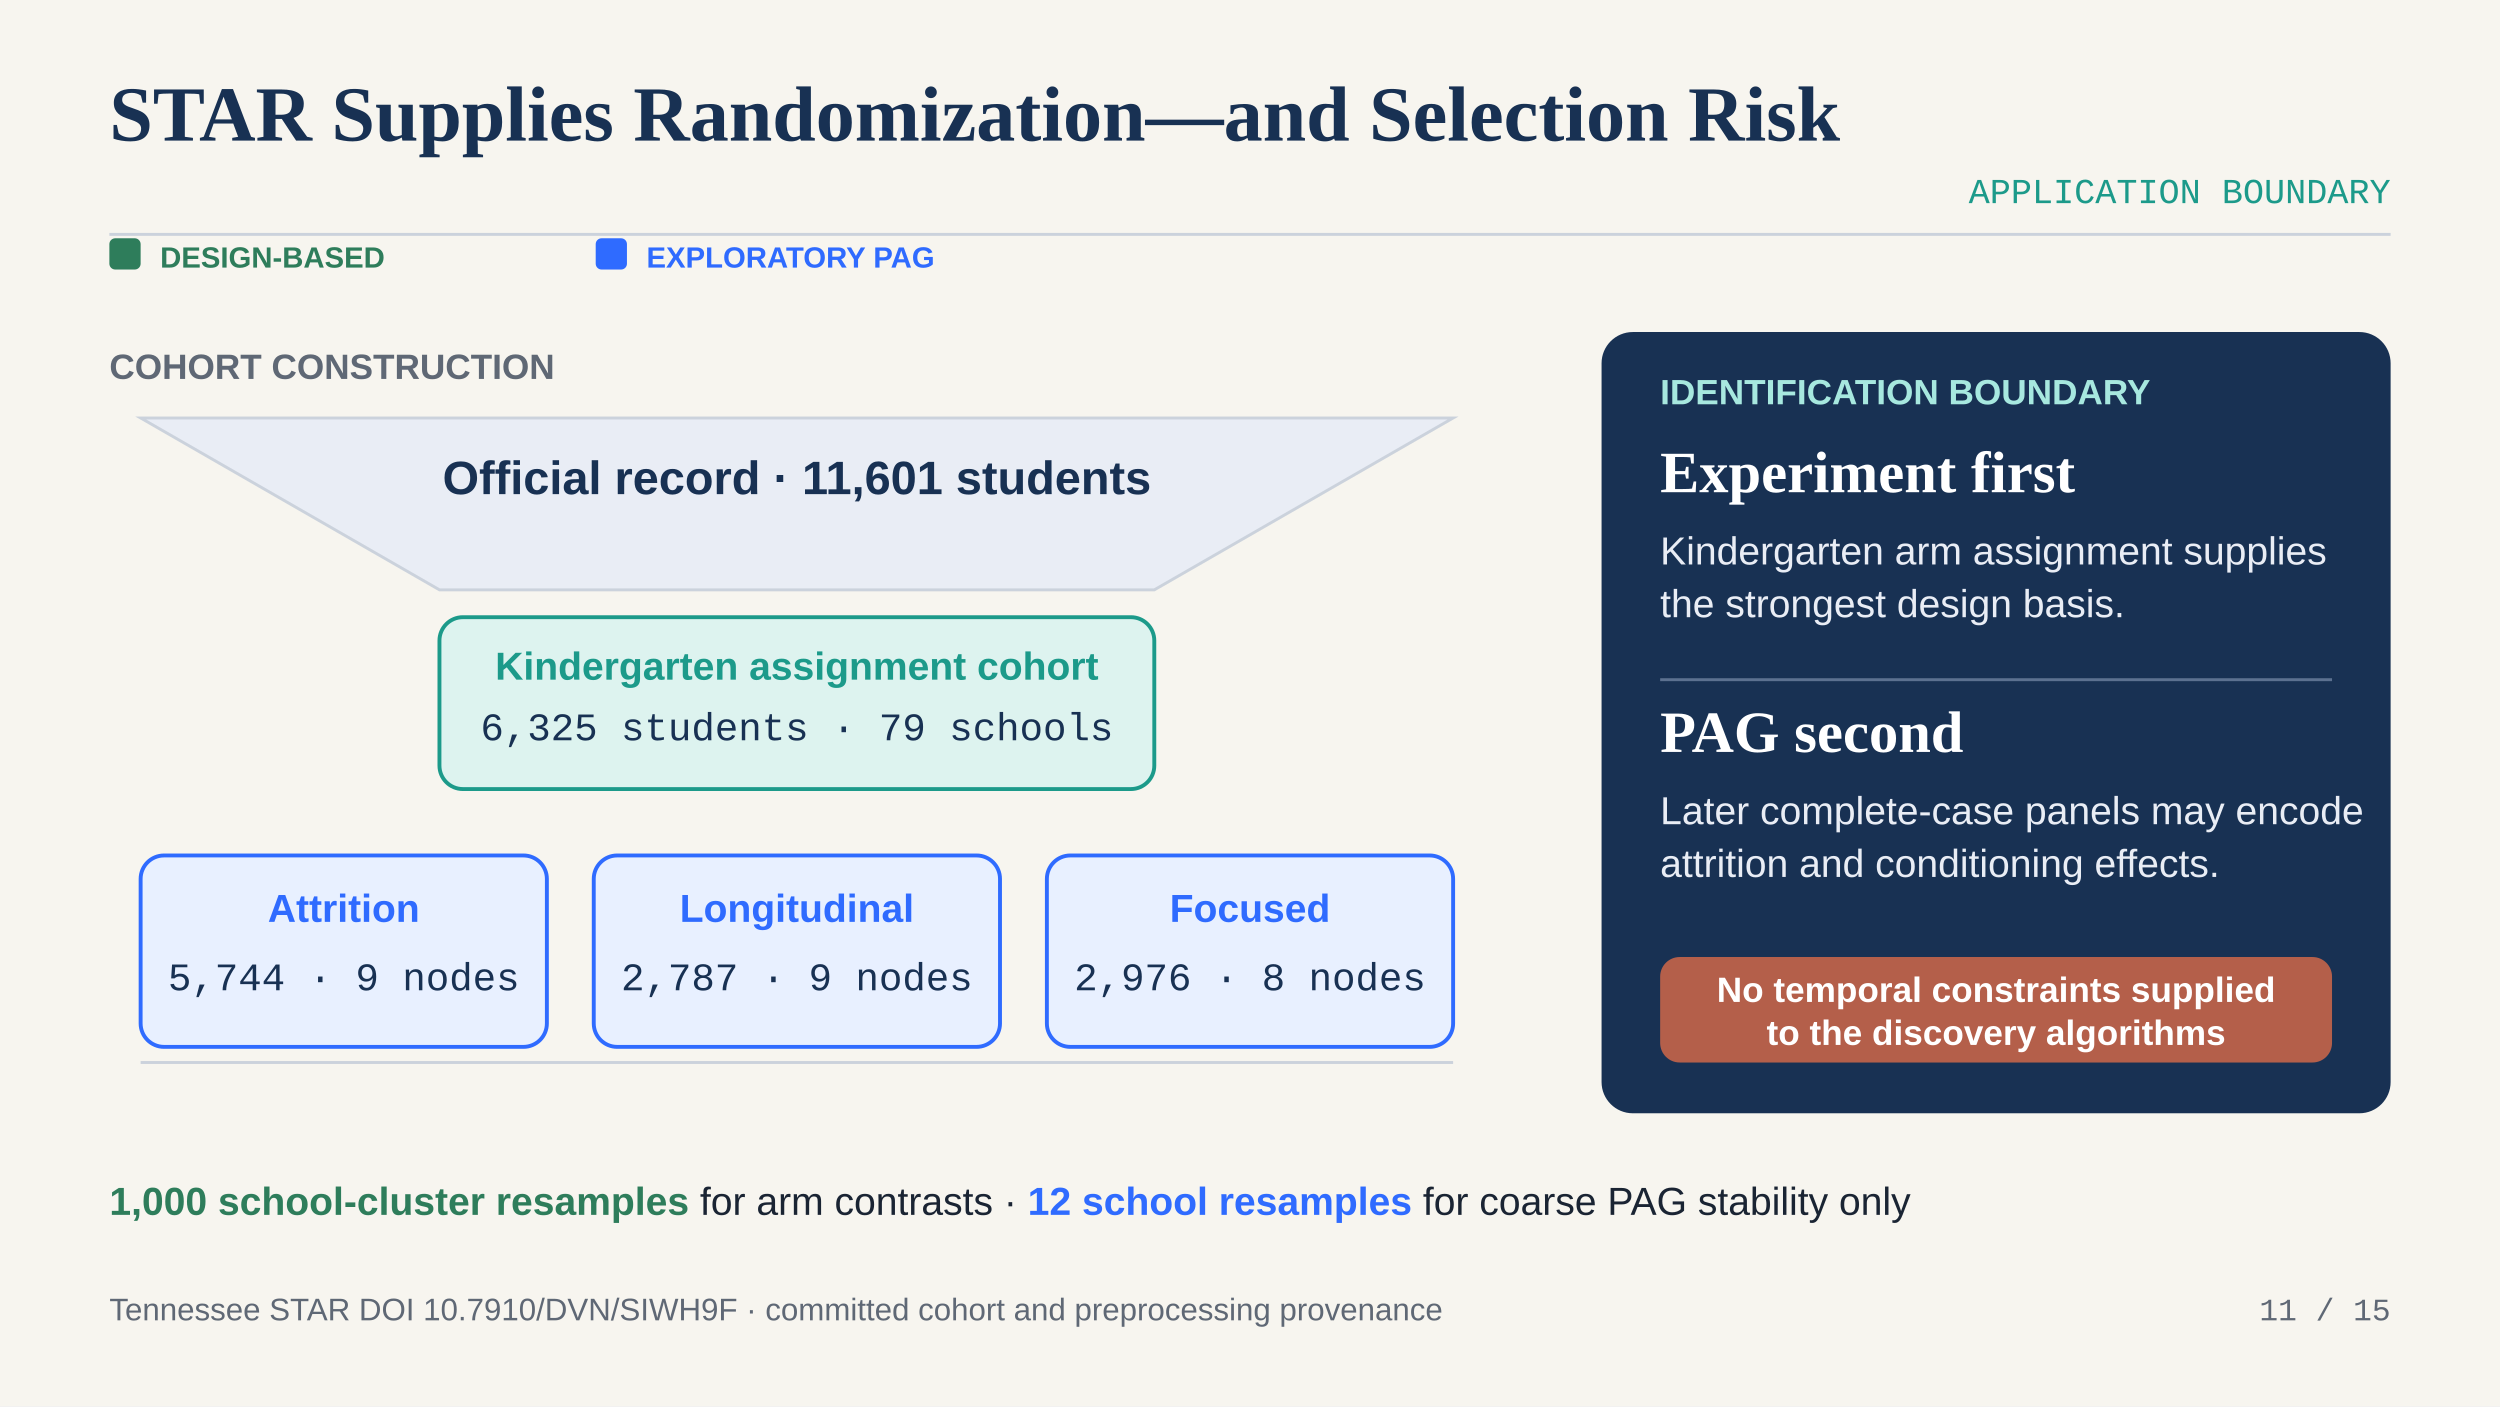
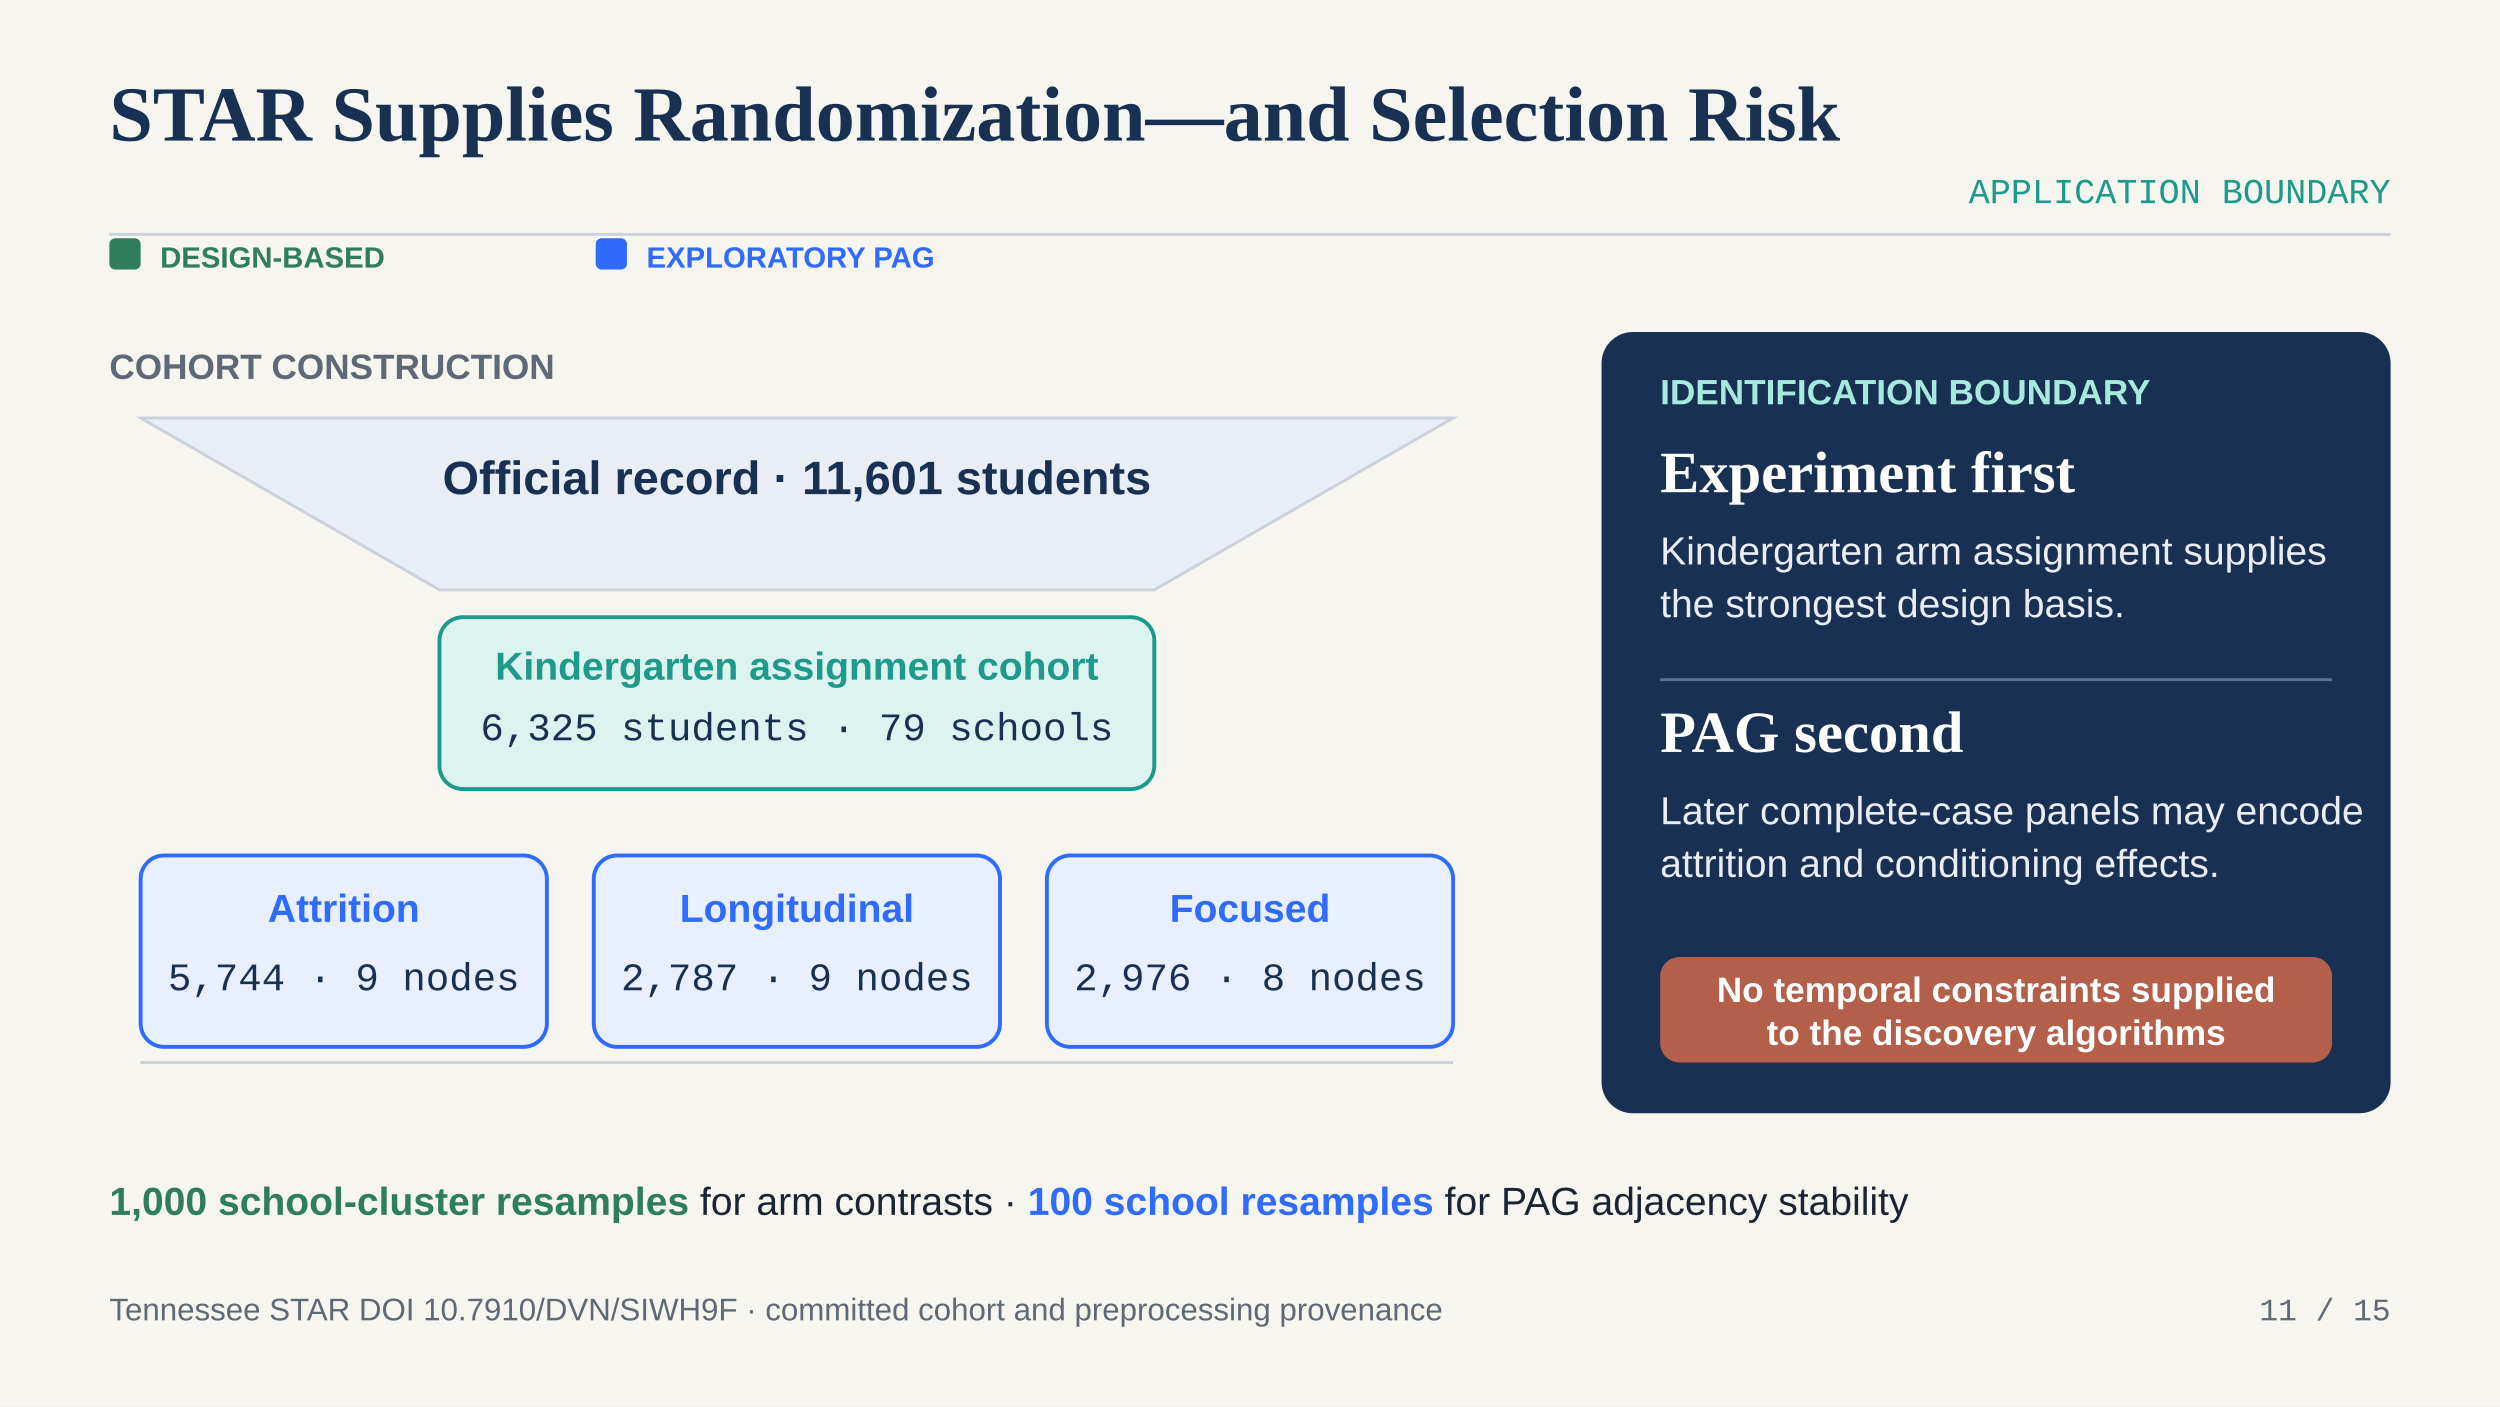
<svg xmlns="http://www.w3.org/2000/svg" viewBox="0 0 1280 720" width="1280" height="720" data-pptx-page-role="content">
  <rect id="page-background-11" data-pptx-role="background" x="0" y="0" width="1280" height="720" fill="#F7F5EF" />
  <g id="header-11" data-pptx-bounds="56 34 1168 88">
    <text x="56" y="72" font-family="Georgia, Times New Roman, serif" font-size="40" font-weight="700" fill="#183153">STAR Supplies Randomization—and Selection Risk</text>
    <text x="1224" y="104" text-anchor="end" font-family="Consolas, Courier New, monospace" font-size="18" fill="#1C9A8A">APPLICATION BOUNDARY</text>
    <line x1="56" y1="120" x2="1224" y2="120" stroke="#CBD2DC" stroke-width="1.5" />
  </g>
  <g id="evidence-legend-11" data-pptx-bounds="56 122 1168 34">
    <rect x="56" y="122" width="16" height="16" rx="3" fill="#2E7D5B" />
    <text x="82" y="137" data-pptx-frame="82 119 190 24" font-family="Arial, Helvetica, sans-serif" font-size="15" font-weight="700" fill="#2E7D5B">DESIGN-BASED</text>
    <rect x="305" y="122" width="16" height="16" rx="3" fill="#2F6BFF" />
    <text x="331" y="137" data-pptx-frame="331 119 210 24" font-family="Arial, Helvetica, sans-serif" font-size="15" font-weight="700" fill="#2F6BFF">EXPLORATORY PAG</text>
  </g>
  <g id="cohort-funnel-11" data-pptx-bounds="56 170 720 400">
    <text x="56" y="194" font-family="Arial, Helvetica, sans-serif" font-size="18" font-weight="700" fill="#5F6875">COHORT CONSTRUCTION</text>
    <g id="chartArea">
      <line x1="72" y1="544" x2="744" y2="544" stroke="#CBD2DC" stroke-width="1.5" />
      <polygon points="72,214 744,214 591,302 225,302" fill="#E9EDF5" stroke="#CBD2DC" stroke-width="1.5" />
      <rect x="225" y="316" width="366" height="88" rx="12" fill="#DDF3EF" stroke="#1C9A8A" stroke-width="2" />
      <rect x="72" y="438" width="208" height="98" rx="12" fill="#E8F0FF" stroke="#2F6BFF" stroke-width="2" />
      <rect x="304" y="438" width="208" height="98" rx="12" fill="#E8F0FF" stroke="#2F6BFF" stroke-width="2" />
      <rect x="536" y="438" width="208" height="98" rx="12" fill="#E8F0FF" stroke="#2F6BFF" stroke-width="2" />
    </g>
    <text x="408" y="253" text-anchor="middle" font-family="Arial, Helvetica, sans-serif" font-size="24" font-weight="700" fill="#183153">Official record · 11,601 students</text>
    <text x="408" y="348" text-anchor="middle" font-family="Arial, Helvetica, sans-serif" font-size="20" font-weight="700" fill="#1C9A8A">Kindergarten assignment cohort</text>
    <text x="408" y="379" text-anchor="middle" font-family="Consolas, Courier New, monospace" font-size="20" fill="#183153">6,325 students · 79 schools</text>
    <text x="176" y="472" text-anchor="middle" font-family="Arial, Helvetica, sans-serif" font-size="20" font-weight="700" fill="#2F6BFF">Attrition</text>
    <text x="176" y="507" text-anchor="middle" font-family="Consolas, Courier New, monospace" font-size="20" fill="#183153">5,744 · 9 nodes</text>
    <text x="408" y="472" text-anchor="middle" font-family="Arial, Helvetica, sans-serif" font-size="20" font-weight="700" fill="#2F6BFF">Longitudinal</text>
    <text x="408" y="507" text-anchor="middle" font-family="Consolas, Courier New, monospace" font-size="20" fill="#183153">2,787 · 9 nodes</text>
    <text x="640" y="472" text-anchor="middle" font-family="Arial, Helvetica, sans-serif" font-size="20" font-weight="700" fill="#2F6BFF">Focused</text>
    <text x="640" y="507" text-anchor="middle" font-family="Consolas, Courier New, monospace" font-size="20" fill="#183153">2,976 · 8 nodes</text>
  </g>
  <g id="identification-box-11" data-pptx-bounds="820 170 404 400">
    <rect x="820" y="170" width="404" height="400" rx="16" fill="#183153" />
    <text x="850" y="207" font-family="Arial, Helvetica, sans-serif" font-size="18" font-weight="700" fill="#A7E8DF">IDENTIFICATION BOUNDARY</text>
    <text x="850" y="252" font-family="Georgia, Times New Roman, serif" font-size="30" font-weight="700" fill="#FFFFFF">Experiment first</text>
    <text x="850" y="289" font-family="Arial, Helvetica, sans-serif" font-size="20" fill="#E9EDF5">Kindergarten arm assignment supplies<tspan x="850" dy="27">the strongest design basis.</tspan>
    </text>
    <line x1="850" y1="348" x2="1194" y2="348" stroke="#5C7190" stroke-width="1.5" />
    <text x="850" y="385" font-family="Georgia, Times New Roman, serif" font-size="30" font-weight="700" fill="#FFFFFF">PAG second</text>
    <text x="850" y="422" font-family="Arial, Helvetica, sans-serif" font-size="20" fill="#E9EDF5">Later complete-case panels may encode<tspan x="850" dy="27">attrition and conditioning effects.</tspan>
    </text>
    <rect x="850" y="490" width="344" height="54" rx="10" fill="#B45F4A" />
    <text x="1022" y="513" text-anchor="middle" font-family="Arial, Helvetica, sans-serif" font-size="18" font-weight="700" fill="#FFFFFF">No temporal constraints supplied<tspan x="1022" dy="22">to the discovery algorithms</tspan>
    </text>
  </g>
  <g id="bootstrap-note-11" data-pptx-bounds="56 596 1168 42">
    <text x="56" y="622" font-family="Arial, Helvetica, sans-serif" font-size="20" fill="#1A2433">
-       <tspan font-weight="700" fill="#2E7D5B">1,000 school-cluster resamples</tspan> for arm contrasts · <tspan font-weight="700" fill="#2F6BFF">12 school resamples</tspan> for coarse PAG stability only</text>
+       <tspan font-weight="700" fill="#2E7D5B">1,000 school-cluster resamples</tspan> for arm contrasts · <tspan font-weight="700" fill="#2F6BFF">100 school resamples</tspan> for PAG adjacency stability</text>
  </g>
  <g id="footer-11" data-pptx-bounds="56 651 1168 37">
    <text x="56" y="676" font-family="Arial, Helvetica, sans-serif" font-size="16" fill="#5F6875">Tennessee STAR DOI 10.7910/DVN/SIWH9F · committed cohort and preprocessing provenance</text>
    <text x="1224" y="676" text-anchor="end" font-family="Consolas, Courier New, monospace" font-size="16" fill="#5F6875">11 / 15</text>
  </g>
</svg>
